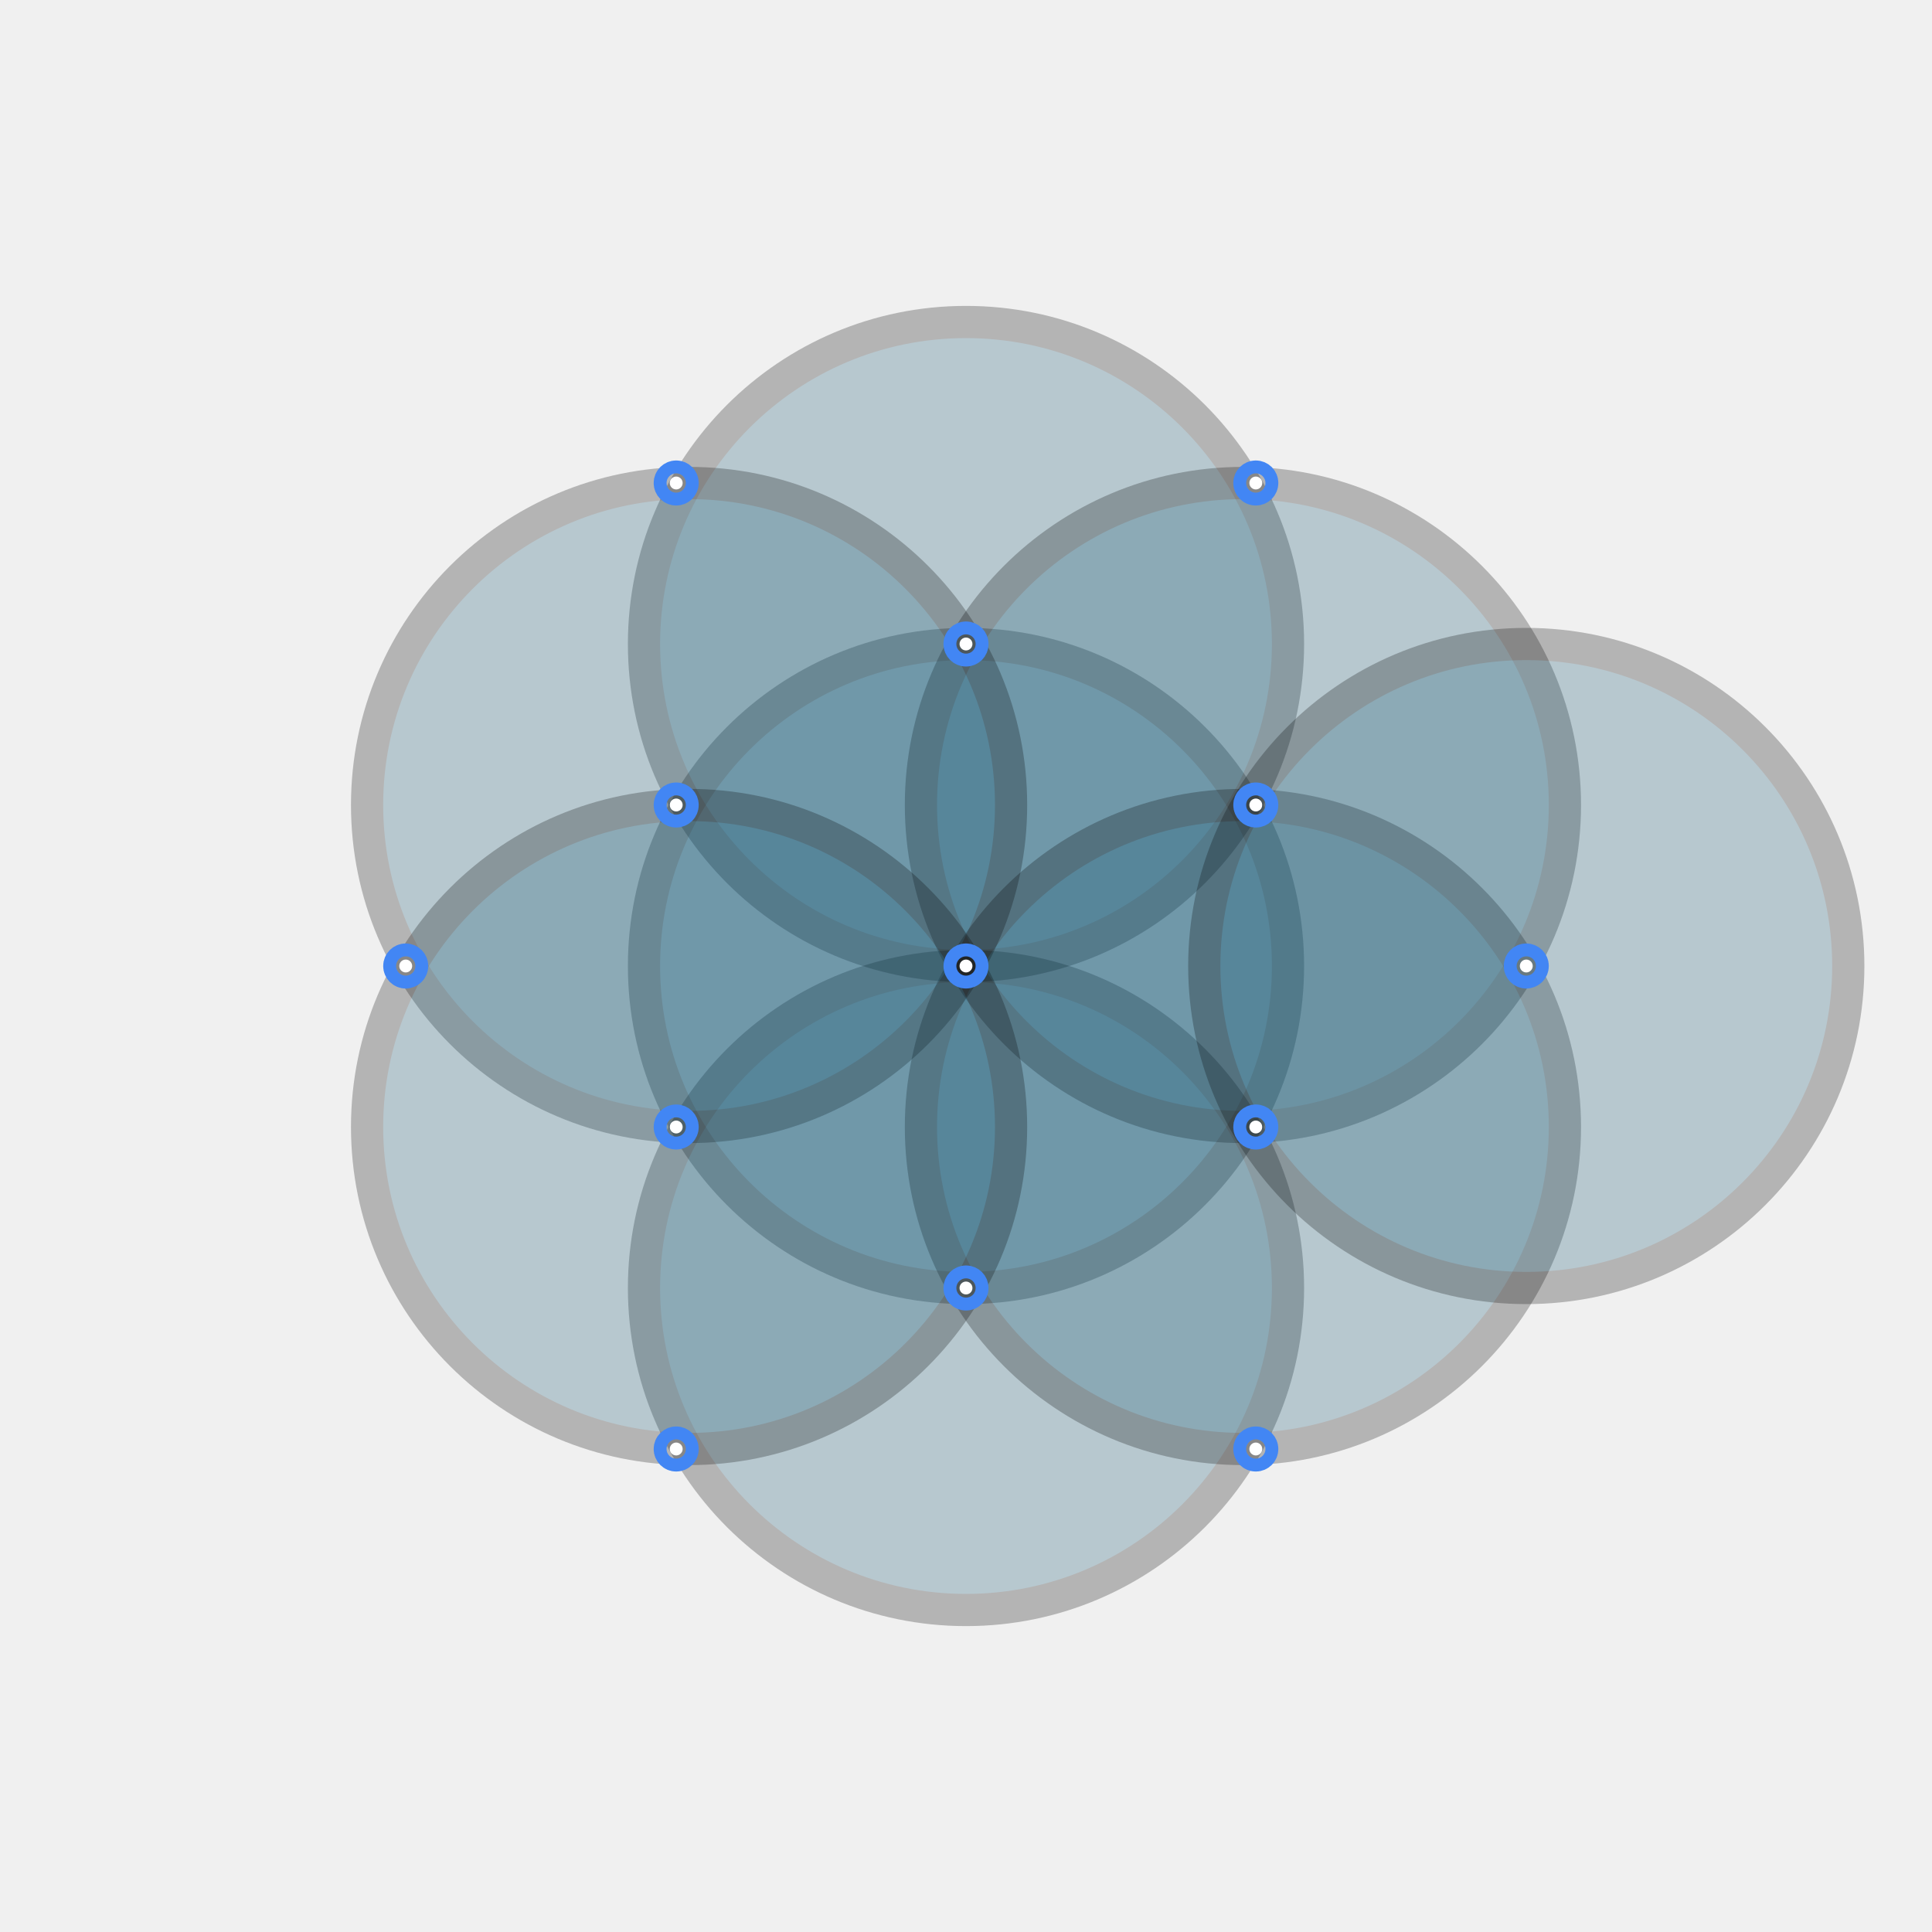
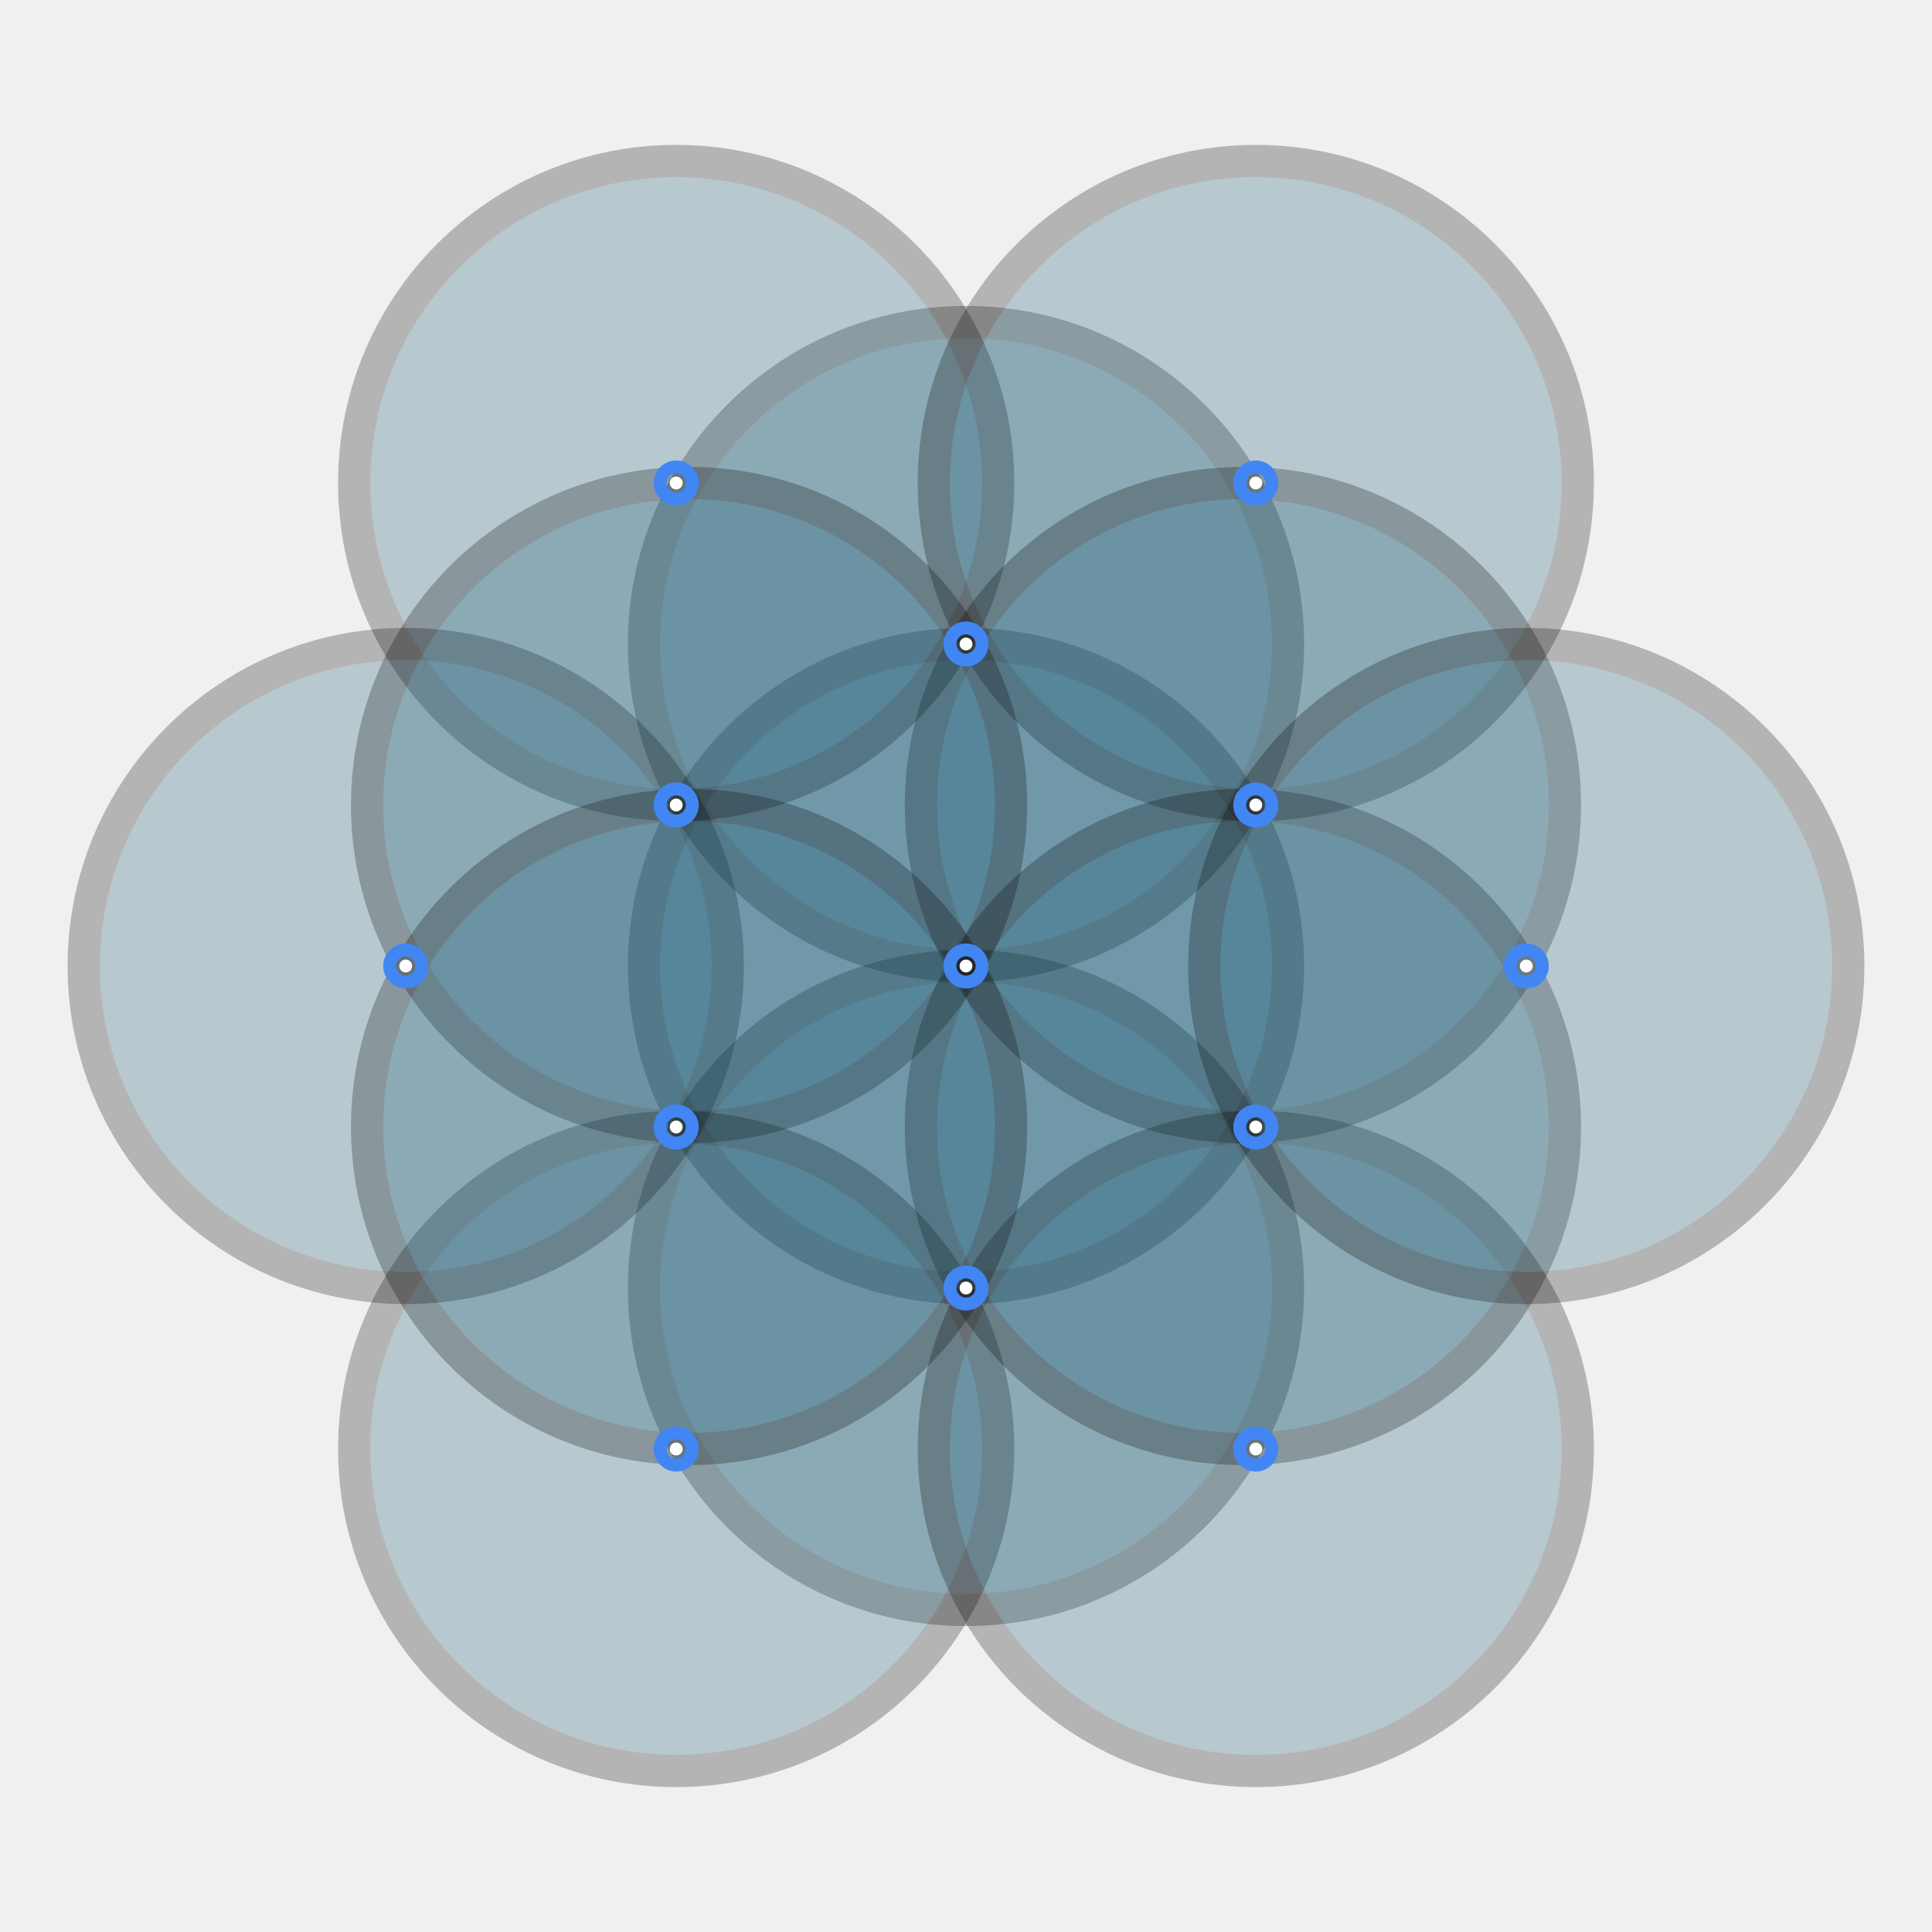
<svg xmlns="http://www.w3.org/2000/svg" width="300" height="300">
  <g>
    <g id="svg_8">
      <circle stroke="#000000" opacity="0.25" r="50" id="svg_1" cy="150" cx="150" stroke-linecap="null" stroke-linejoin="null" stroke-dasharray="null" stroke-width="5" fill="#287096" />
      <circle id="svg_2" stroke="#000000" opacity="0.25" r="50" cy="100" cx="150" stroke-linecap="null" stroke-linejoin="null" stroke-dasharray="null" stroke-width="5" fill="#0c4e6d" />
      <circle id="svg_3" stroke="#000000" opacity="0.25" r="50" cy="200" cx="150" stroke-linecap="null" stroke-linejoin="null" stroke-dasharray="null" stroke-width="5" fill="#0c4e6d" />
+       <circle id="svg_26" stroke="#000000" opacity="0.25" r="50" cy="75" cx="105" stroke-linecap="null" stroke-linejoin="null" stroke-dasharray="null" stroke-width="5" fill="#0c4e6d" />
+       <circle id="svg_26" stroke="#000000" opacity="0.25" r="50" cy="75" cx="195" stroke-linecap="null" stroke-linejoin="null" stroke-dasharray="null" stroke-width="5" fill="#0c4e6d" />
+       <circle id="svg_26" stroke="#000000" opacity="0.25" r="50" cy="225" cx="105" stroke-linecap="null" stroke-linejoin="null" stroke-dasharray="null" stroke-width="5" fill="#0c4e6d" />
+       <circle id="svg_26" stroke="#000000" opacity="0.25" r="50" cy="225" cx="195" stroke-linecap="null" stroke-linejoin="null" stroke-dasharray="null" stroke-width="5" fill="#0c4e6d" />
      <circle id="svg_4" stroke="#000000" opacity="0.25" r="50" cy="125" cx="193" stroke-linecap="null" stroke-linejoin="null" stroke-dasharray="null" stroke-width="5" fill="#0c4e6d" />
      <circle id="svg_5" stroke="#000000" opacity="0.25" r="50" cy="175" cx="193" stroke-linecap="null" stroke-linejoin="null" stroke-dasharray="null" stroke-width="5" fill="#0c4e6d" />
+       <circle id="svg_26" stroke="#000000" opacity="0.25" r="50" cy="150" cx="63" stroke-linecap="null" stroke-linejoin="null" stroke-dasharray="null" stroke-width="5" fill="#0c4e6d" />
      <circle id="svg_6" stroke="#000000" opacity="0.25" r="50" cy="125" cx="107" stroke-linecap="null" stroke-linejoin="null" stroke-dasharray="null" stroke-width="5" fill="#0c4e6d" />
      <circle id="svg_7" stroke="#000000" opacity="0.25" r="50" cy="175" cx="107" stroke-linecap="null" stroke-linejoin="null" stroke-dasharray="null" stroke-width="5" fill="#0c4e6d" />
-       <circle stroke="#000000" opacity=".25" r="50" id="svg_22" cy="150" cx="237" stroke-linecap="null" stroke-linejoin="null" stroke-dasharray="null" stroke-width="5" fill="#0c4e6d" />
-       <circle stroke="#4286f4" opacity="1" r="1" id="svg_12" cy="150" cx="150" stroke-linecap="null" stroke-linejoin="null" stroke-dasharray="null" stroke-width="5" fill="#ffffff" />
-       <circle stroke="#4286f4" opacity="1" r="1" id="svg_13" cy="100" cx="150" stroke-linecap="null" stroke-linejoin="null" stroke-dasharray="null" stroke-width="5" fill="#ffffff" />
-       <circle stroke="#4286f4" opacity="1" r="1" id="svg_14" cy="200" cx="150" stroke-linecap="null" stroke-linejoin="null" stroke-dasharray="null" stroke-width="5" fill="#ffffff" />
-       <circle stroke="#4286f4" opacity="1" r="1" id="svg_15" cy="125" cx="195" stroke-linecap="null" stroke-linejoin="null" stroke-dasharray="null" stroke-width="5" fill="#ffffff" />
-       <circle stroke="#4286f4" opacity="1" r="1" id="svg_16" cy="175" cx="195" stroke-linecap="null" stroke-linejoin="null" stroke-dasharray="null" stroke-width="5" fill="#ffffff" />
-       <circle stroke="#4286f4" opacity="1" r="1" id="svg_17" cy="125" cx="105" stroke-linecap="null" stroke-linejoin="null" stroke-dasharray="null" stroke-width="5" fill="#ffffff" />
-       <circle stroke="#4286f4" opacity="1" r="1" id="svg_18" cy="175" cx="105" stroke-linecap="null" stroke-linejoin="null" stroke-dasharray="null" stroke-width="5" fill="#ffffff" />
-       <circle stroke="#4286f4" opacity="1" r="1" id="svg_19" cy="75" cx="105" stroke-linecap="null" stroke-linejoin="null" stroke-dasharray="null" stroke-width="5" fill="#ffffff" />
-       <circle stroke="#4286f4" opacity="1" r="1" id="svg_20" cy="75" cx="195" stroke-linecap="null" stroke-linejoin="null" stroke-dasharray="null" stroke-width="5" fill="#ffffff" />
-       <circle stroke="#4286f4" opacity="1" r="1" id="svg_21" cy="150" cx="63" stroke-linecap="null" stroke-linejoin="null" stroke-dasharray="null" stroke-width="5" fill="#ffffff" />
-       <circle stroke="#4286f4" opacity="1" r="1" id="svg_22" cy="150" cx="237" stroke-linecap="null" stroke-linejoin="null" stroke-dasharray="null" stroke-width="5" fill="#ffffff" />
-       <circle stroke="#4286f4" opacity="1" r="1" id="svg_19" cy="225" cx="105" stroke-linecap="null" stroke-linejoin="null" stroke-dasharray="null" stroke-width="5" fill="#ffffff" />
-       <circle stroke="#4286f4" opacity="1" r="1" id="svg_20" cy="225" cx="195" stroke-linecap="null" stroke-linejoin="null" stroke-dasharray="null" stroke-width="5" fill="#ffffff" />
+       <circle id="svg_25" stroke="#000000" opacity="0.25" r="50" cy="150" cx="237" stroke-linecap="null" stroke-linejoin="null" stroke-dasharray="null" stroke-width="5" fill="#0c4e6d" />
+       <circle id="svg_12" stroke="#4286f4" opacity="1" r="1" cy="150" cx="150" stroke-linecap="null" stroke-linejoin="null" stroke-dasharray="null" stroke-width="5" fill="#ffffff" />
+       <circle id="svg_13" stroke="#4286f4" opacity="1" r="1" cy="100" cx="150" stroke-linecap="null" stroke-linejoin="null" stroke-dasharray="null" stroke-width="5" fill="#ffffff" />
+       <circle id="svg_14" stroke="#4286f4" opacity="1" r="1" cy="200" cx="150" stroke-linecap="null" stroke-linejoin="null" stroke-dasharray="null" stroke-width="5" fill="#ffffff" />
+       <circle id="svg_15" stroke="#4286f4" opacity="1" r="1" cy="125" cx="195" stroke-linecap="null" stroke-linejoin="null" stroke-dasharray="null" stroke-width="5" fill="#ffffff" />
+       <circle id="svg_16" stroke="#4286f4" opacity="1" r="1" cy="175" cx="195" stroke-linecap="null" stroke-linejoin="null" stroke-dasharray="null" stroke-width="5" fill="#ffffff" />
+       <circle id="svg_17" stroke="#4286f4" opacity="1" r="1" cy="125" cx="105" stroke-linecap="null" stroke-linejoin="null" stroke-dasharray="null" stroke-width="5" fill="#ffffff" />
+       <circle id="svg_18" stroke="#4286f4" opacity="1" r="1" cy="175" cx="105" stroke-linecap="null" stroke-linejoin="null" stroke-dasharray="null" stroke-width="5" fill="#ffffff" />
+       <circle id="svg_19" stroke="#4286f4" opacity="1" r="1" cy="75" cx="105" stroke-linecap="null" stroke-linejoin="null" stroke-dasharray="null" stroke-width="5" fill="#ffffff" />
+       <circle id="svg_20" stroke="#4286f4" opacity="1" r="1" cy="75" cx="195" stroke-linecap="null" stroke-linejoin="null" stroke-dasharray="null" stroke-width="5" fill="#ffffff" />
+       <circle id="svg_21" stroke="#4286f4" opacity="1" r="1" cy="150" cx="63" stroke-linecap="null" stroke-linejoin="null" stroke-dasharray="null" stroke-width="5" fill="#ffffff" />
+       <circle id="svg_22" stroke="#4286f4" opacity="1" r="1" cy="150" cx="237" stroke-linecap="null" stroke-linejoin="null" stroke-dasharray="null" stroke-width="5" fill="#ffffff" />
+       <circle id="svg_13" stroke="#4286f4" opacity="1" r="1" cy="225" cx="105" stroke-linecap="null" stroke-linejoin="null" stroke-dasharray="null" stroke-width="5" fill="#ffffff" />
+       <circle id="svg_24" stroke="#4286f4" opacity="1" r="1" cy="225" cx="195" stroke-linecap="null" stroke-linejoin="null" stroke-dasharray="null" stroke-width="5" fill="#ffffff" />
    </g>
  </g>
</svg>
